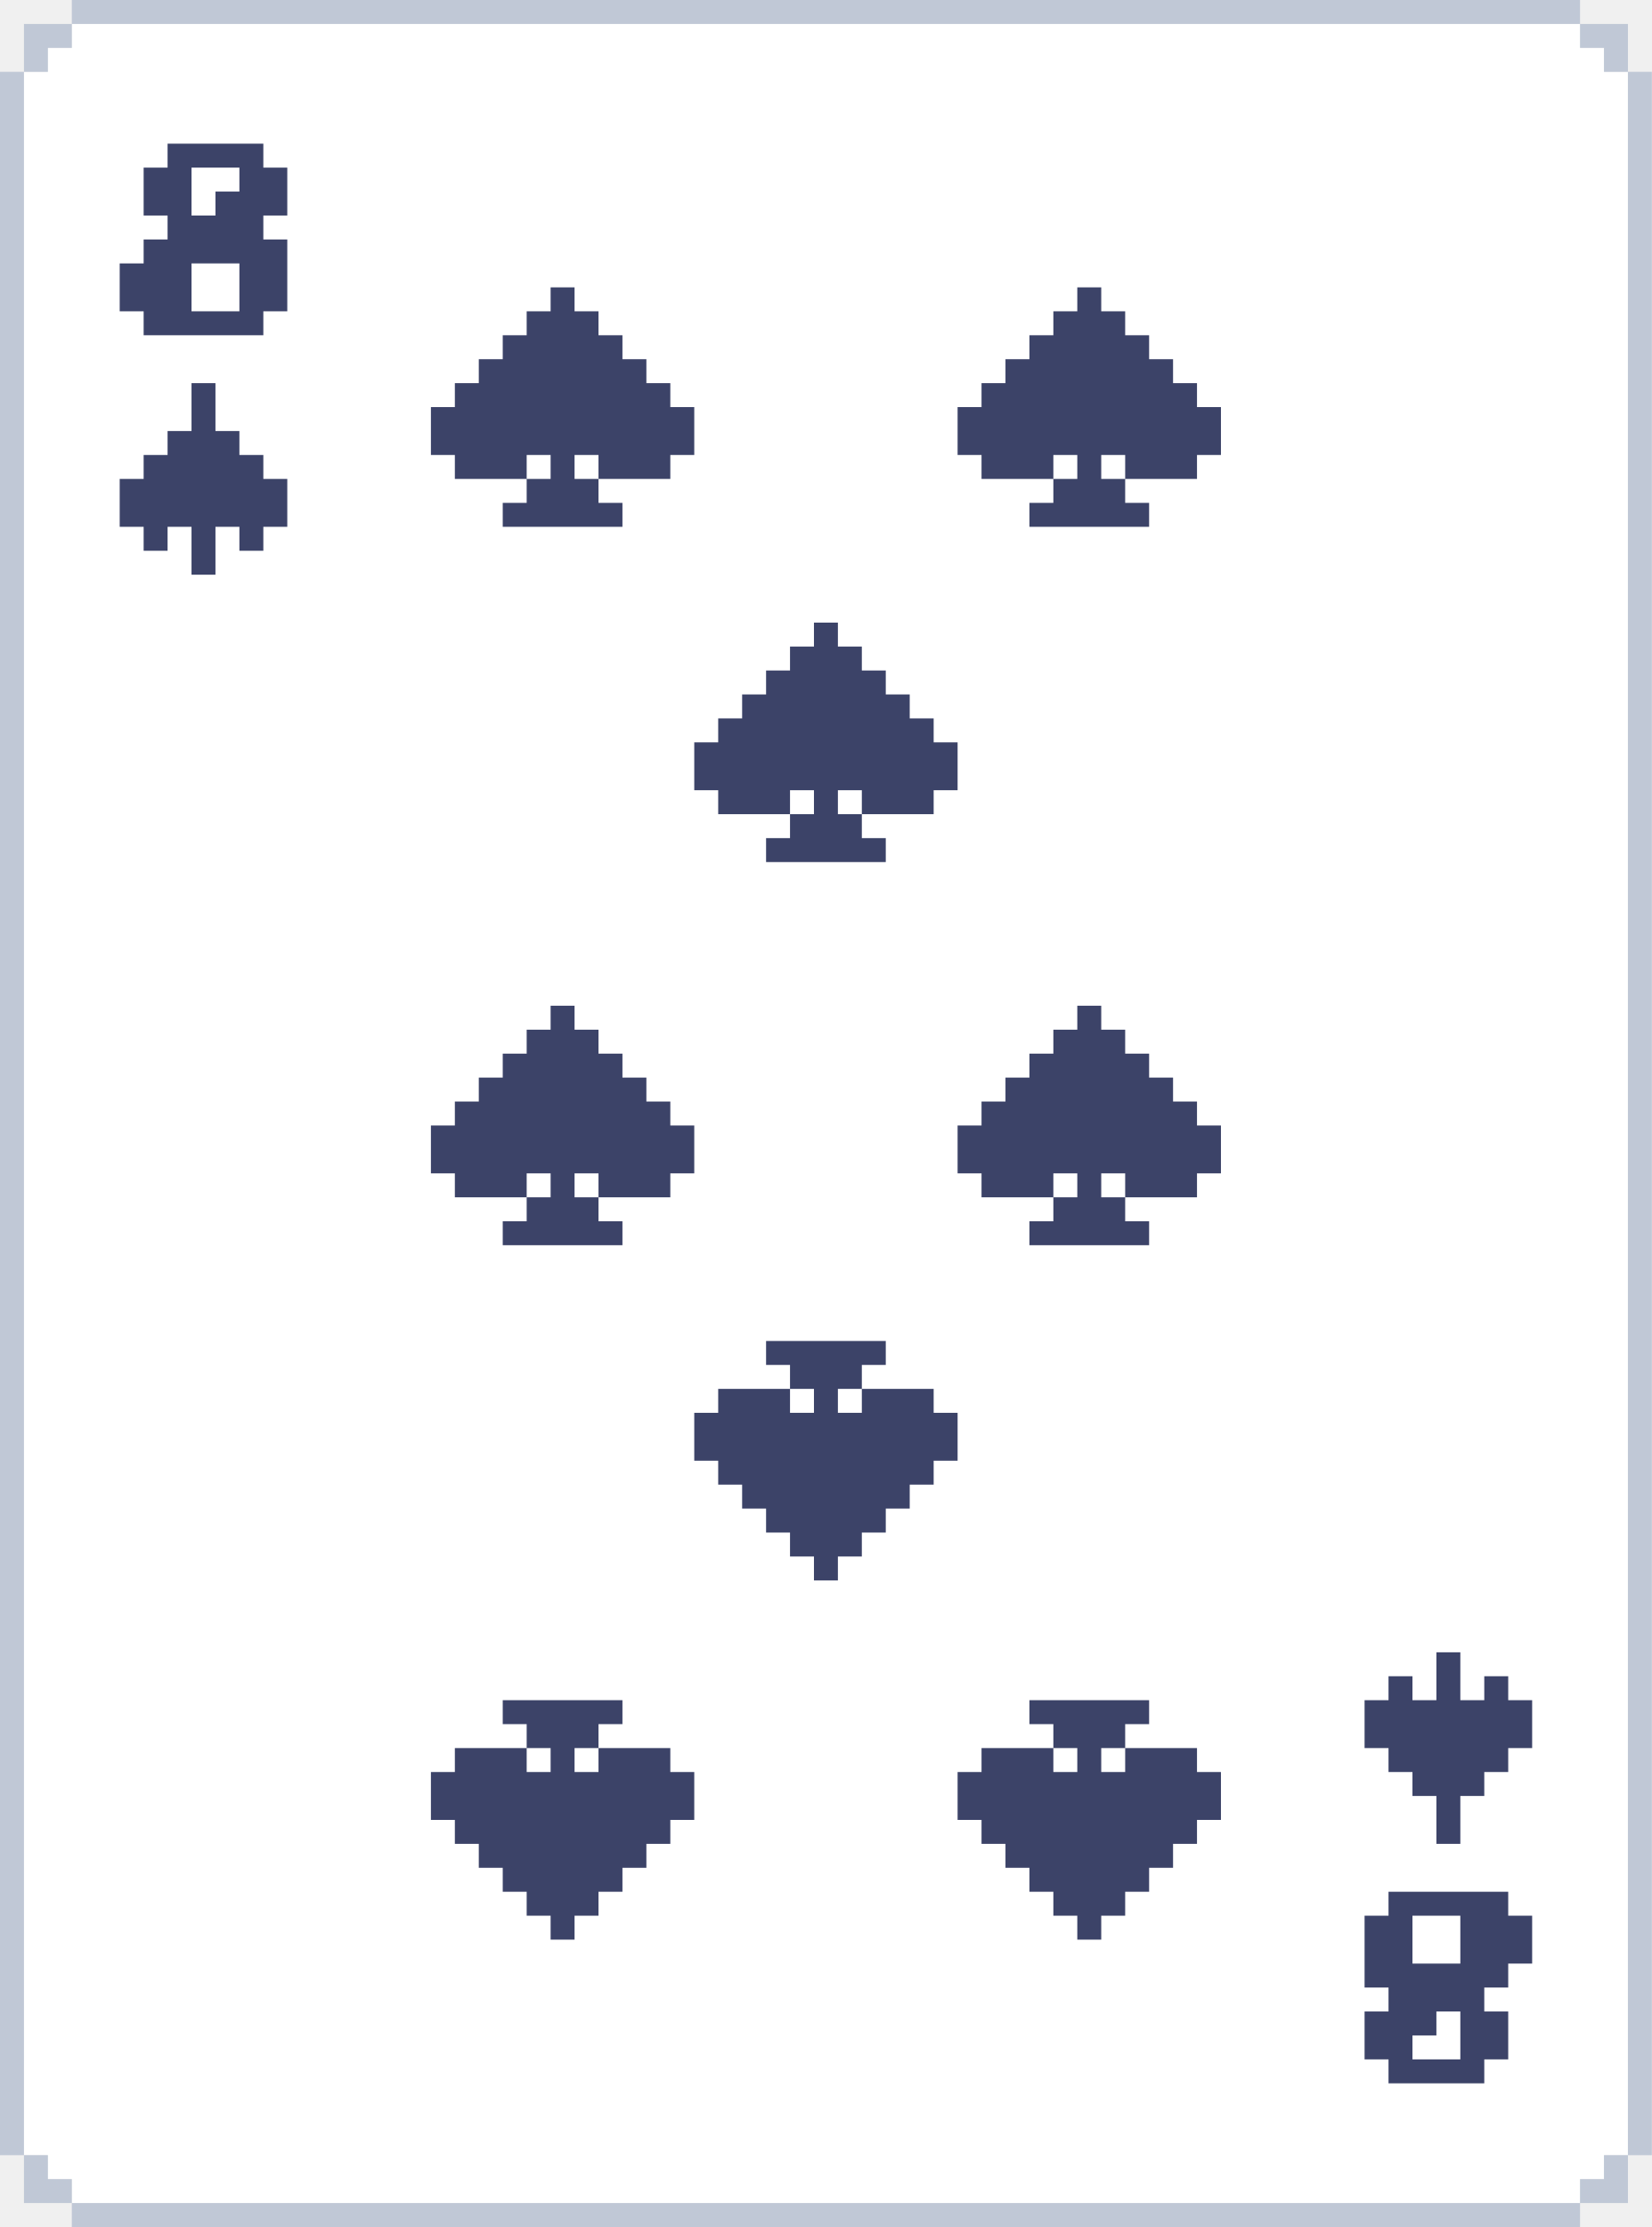
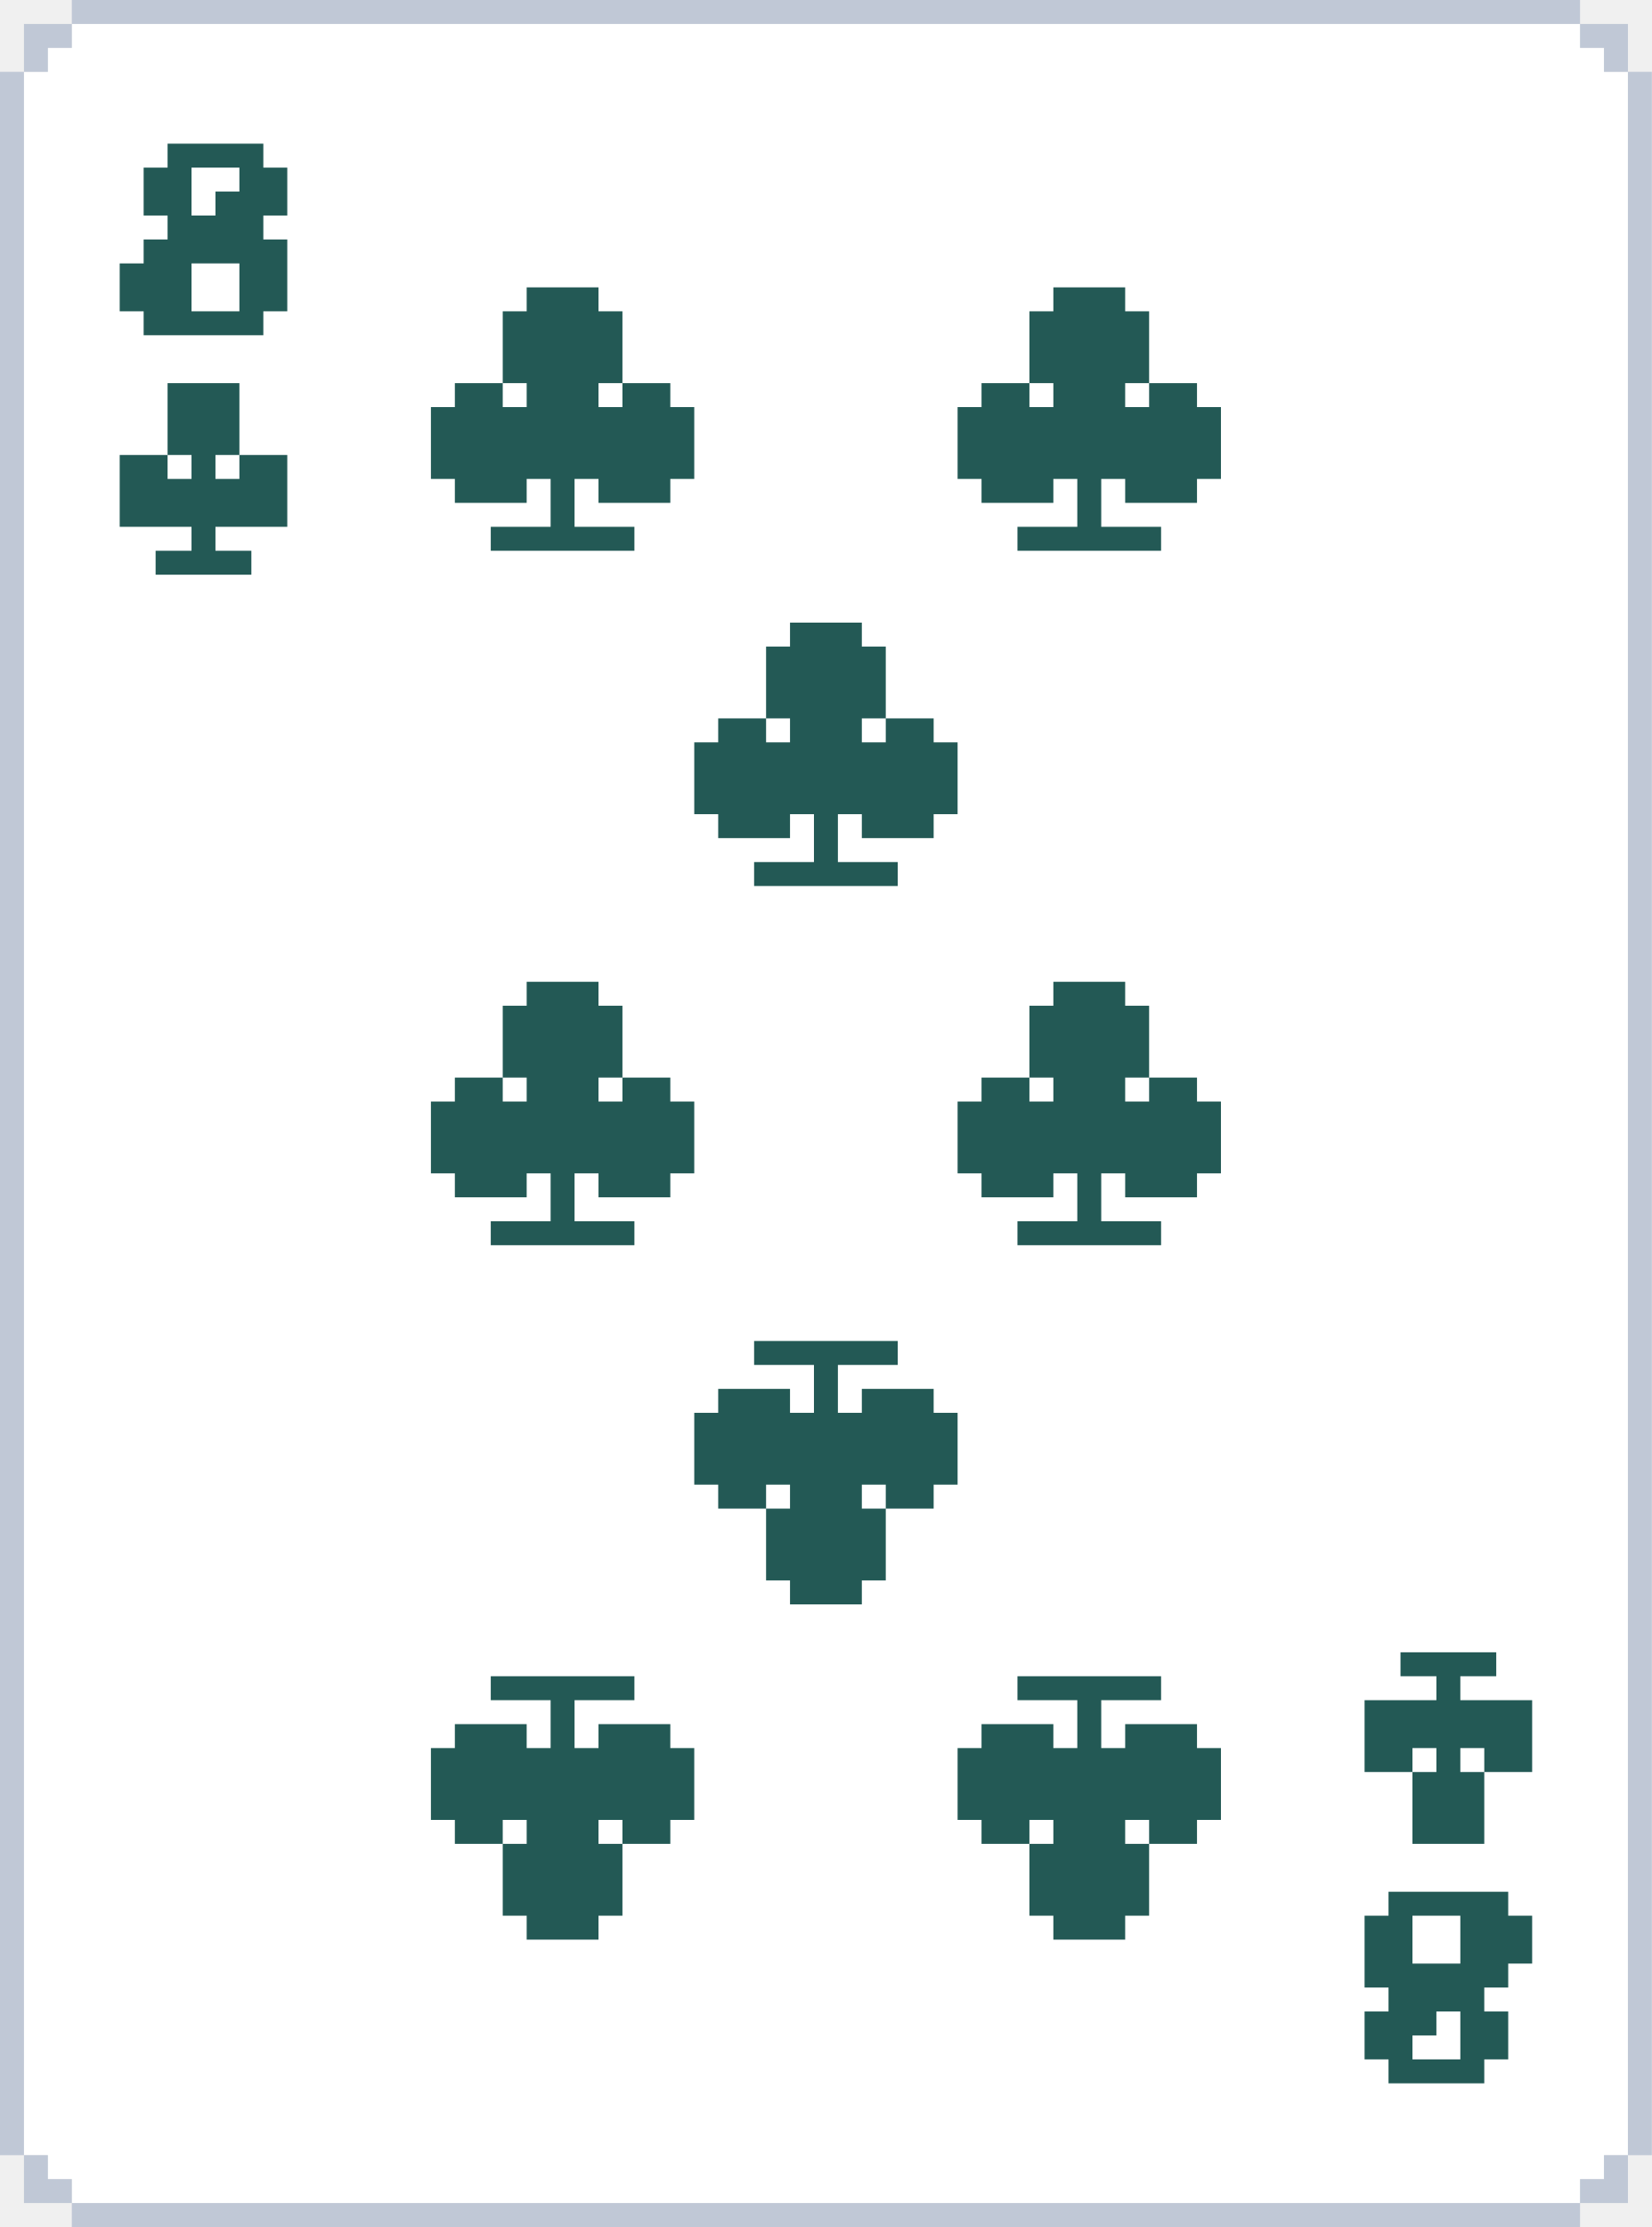
<svg xmlns="http://www.w3.org/2000/svg" width="69" height="93" viewBox="0 0 69 93" fill="none">
  <path d="M1.5 3.5H2.5V2.5H3.5V1.5H65.5V2.5H66.5V3.5H67.5V89.5H66.5V90.5H65.5V91.5H3.5V90.5H2.5V89.5H1.5V3.5Z" fill="white" stroke="white" />
  <path d="M66 93H3V92H66V93ZM2 91H3V92H1V90H2V91ZM68 92H66V91H67V90H68V92ZM1 90H0V3H1V90ZM69 90H68V3H69V90ZM3 2H2V3H1V1H3V2ZM68 3H67V2H66V1H68V3ZM66 1H3V0H66V1Z" fill="#C0C8D6" />
-   <path d="M11 7H12V9H11V10H12V13H11V14H6V13H5V11H6V10H7V9H6V7H7V6H11V7ZM8 13H10V11H8V13ZM8 9H9V8H10V7H8V9Z" fill="#3C4368" />
-   <path d="M24 13H25V14H26V15H27V16H28V17H29V19H28V20H25V19H24V20H25V21H26V22H21V21H22V20H23V19H22V20H19V19H18V17H19V16H20V15H21V14H22V13H23V12H24V13Z" fill="#3C4368" />
-   <path d="M24 43H25V44H26V45H27V46H28V47H29V49H28V50H25V49H24V50H25V51H26V52H21V51H22V50H23V49H22V50H19V49H18V47H19V46H20V45H21V44H22V43H23V42H24V43Z" fill="#3C4368" />
-   <path d="M35 27H36V28H37V29H38V30H39V31H40V33H39V34H36V33H35V34H36V35H37V36H32V35H33V34H34V33H33V34H30V33H29V31H30V30H31V29H32V28H33V27H34V26H35V27Z" fill="#3C4368" />
-   <path d="M34 65H33V64H32V63H31V62H30V61H29V59H30V58H33V59H34V58H33V57H32V56H37V57H36V58H35V59H36V58H39V59H40V61H39V62H38V63H37V64H36V65H35V66H34V65Z" fill="#3C4368" />
-   <path d="M46 43H47V44H48V45H49V46H50V47H51V49H50V50H47V49H46V50H47V51H48V52H43V51H44V50H45V49H44V50H41V49H40V47H41V46H42V45H43V44H44V43H45V42H46V43Z" fill="#3C4368" />
-   <path d="M46 13H47V14H48V15H49V16H50V17H51V19H50V20H47V19H46V20H47V21H48V22H43V21H44V20H45V19H44V20H41V19H40V17H41V16H42V15H43V14H44V13H45V12H46V13Z" fill="#3C4368" />
-   <path d="M23 80H22V79H21V78H20V77H19V76H18V74H19V73H22V74H23V73H22V72H21V71H26V72H25V73H24V74H25V73H28V74H29V76H28V77H27V78H26V79H25V80H24V81H23V80Z" fill="#3C4368" />
-   <path d="M45 80H44V79H43V78H42V77H41V76H40V74H41V73H44V74H45V73H44V72H43V71H48V72H47V73H46V74H47V73H50V74H51V76H50V77H49V78H48V79H47V80H46V81H45V80Z" fill="#3C4368" />
-   <path d="M58 86H57V84H58V83H57V80H58V79H63V80H64V82H63V83H62V84H63V86H62V87H58V86ZM61 80H59V82H61V80ZM61 84H60V85H59V86H61V84Z" fill="#3C4368" />
-   <path d="M9 18H10V19H11V20H12V22H11V23H10V22H9V24H8V22H7V23H6V22H5V20H6V19H7V18H8V16H9V18Z" fill="#3C4368" />
-   <path d="M60 75H59V74H58V73H57V71H58V70H59V71H60V69H61V71H62V70H63V71H64L64 73H63V74H62V75H61V77H60V75Z" fill="#3C4368" />
+   <path d="M11 7H12V9H11V10H12V13H11V14H6V13H5V11H6V10H7V9H6V7H7V6H11V7ZM8 13H10V11H8V13ZM8 9H9V8H10V7H8V9Z" fill="#235955" />
+   <path d="M25 13H26V16H25V17H26V16H28V17H29V20H28V21H25V20H24V22H26.5V23H20.5V22H23V20H22V21H19V20H18V17H19V16H21V17H22V16H21V13H22V12H25V13Z" fill="#235955" />
+   <path d="M25 42H26V45H25V46H26V45H28V46H29V49H28V50H25V49H24V51H26.5V52H20.5V51H23V49H22V50H19V49H18V46H19V45H21V46H22V45H21V42H22V41H25V42Z" fill="#235955" />
+   <path d="M36 27H37V30H36V31H37V30H39V31H40V34H39V35H36V34H35V36H37.5V37H31.5V36H34V34H33V35H30V34H29V31H30V30H32V31H33V30H32V27H33V26H36V27Z" fill="#235955" />
+   <path d="M33 66H32V63H33V62H32V63H30V62H29V59H30V58H33V59H34V57H31.5V56H37.5V57H35V59H36V58H39V59H40V62H39V63H37V62H36V63H37V66H36V67H33V66Z" fill="#235955" />
+   <path d="M47 42H48V45H47V46H48V45H50V46H51V49H50V50H47V49H46V51H48.5V52H42.5V51H45V49H44V50H41V49H40V46H41V45H43V46H44V45H43V42H44V41H47V42Z" fill="#235955" />
+   <path d="M47 13H48V16H47V17H48V16H50V17H51V20H50V21H47V20H46V22H48.5V23H42.5V22H45V20H44V21H41V20H40V17H41V16H43V17H44V16H43V13H44V12H47V13Z" fill="#235955" />
+   <path d="M22 80H21V77H22V76H21V77H19V76H18V73H19V72H22V73H23V71H20.5V70H26.5V71H24V73H25V72H28V73H29V76H28V77H26V76H25V77H26V80H25V81H22V80Z" fill="#235955" />
+   <path d="M44 80H43V77H44V76H43V77H41V76H40V73H41V72H44V73H45V71H42.5V70H48.5V71H46V73H47V72H50V73H51V76H50V77H48V76H47V77H48V80H47V81H44V80Z" fill="#235955" />
+   <path d="M58 86H57V84H58V83H57V80H58V79H63V80H64V82H63V83H62V84H63V86H62V87H58V86ZM61 80H59V82H61V80ZM61 84H60V85H59V86H61V84Z" fill="#235955" />
+   <path d="M10 19H9V20H10V19H12V22H9V23H10.5V24H6.5V23H8V22H5V19H7V20H8V19H7V16H10V19Z" fill="#235955" />
+   <path d="M59 74H60V73H59V74H57V71H60V70H58.5V69H62.5V70H61V71H64V74H62V73H61V74H62V77H59V74Z" fill="#235955" />
</svg>
